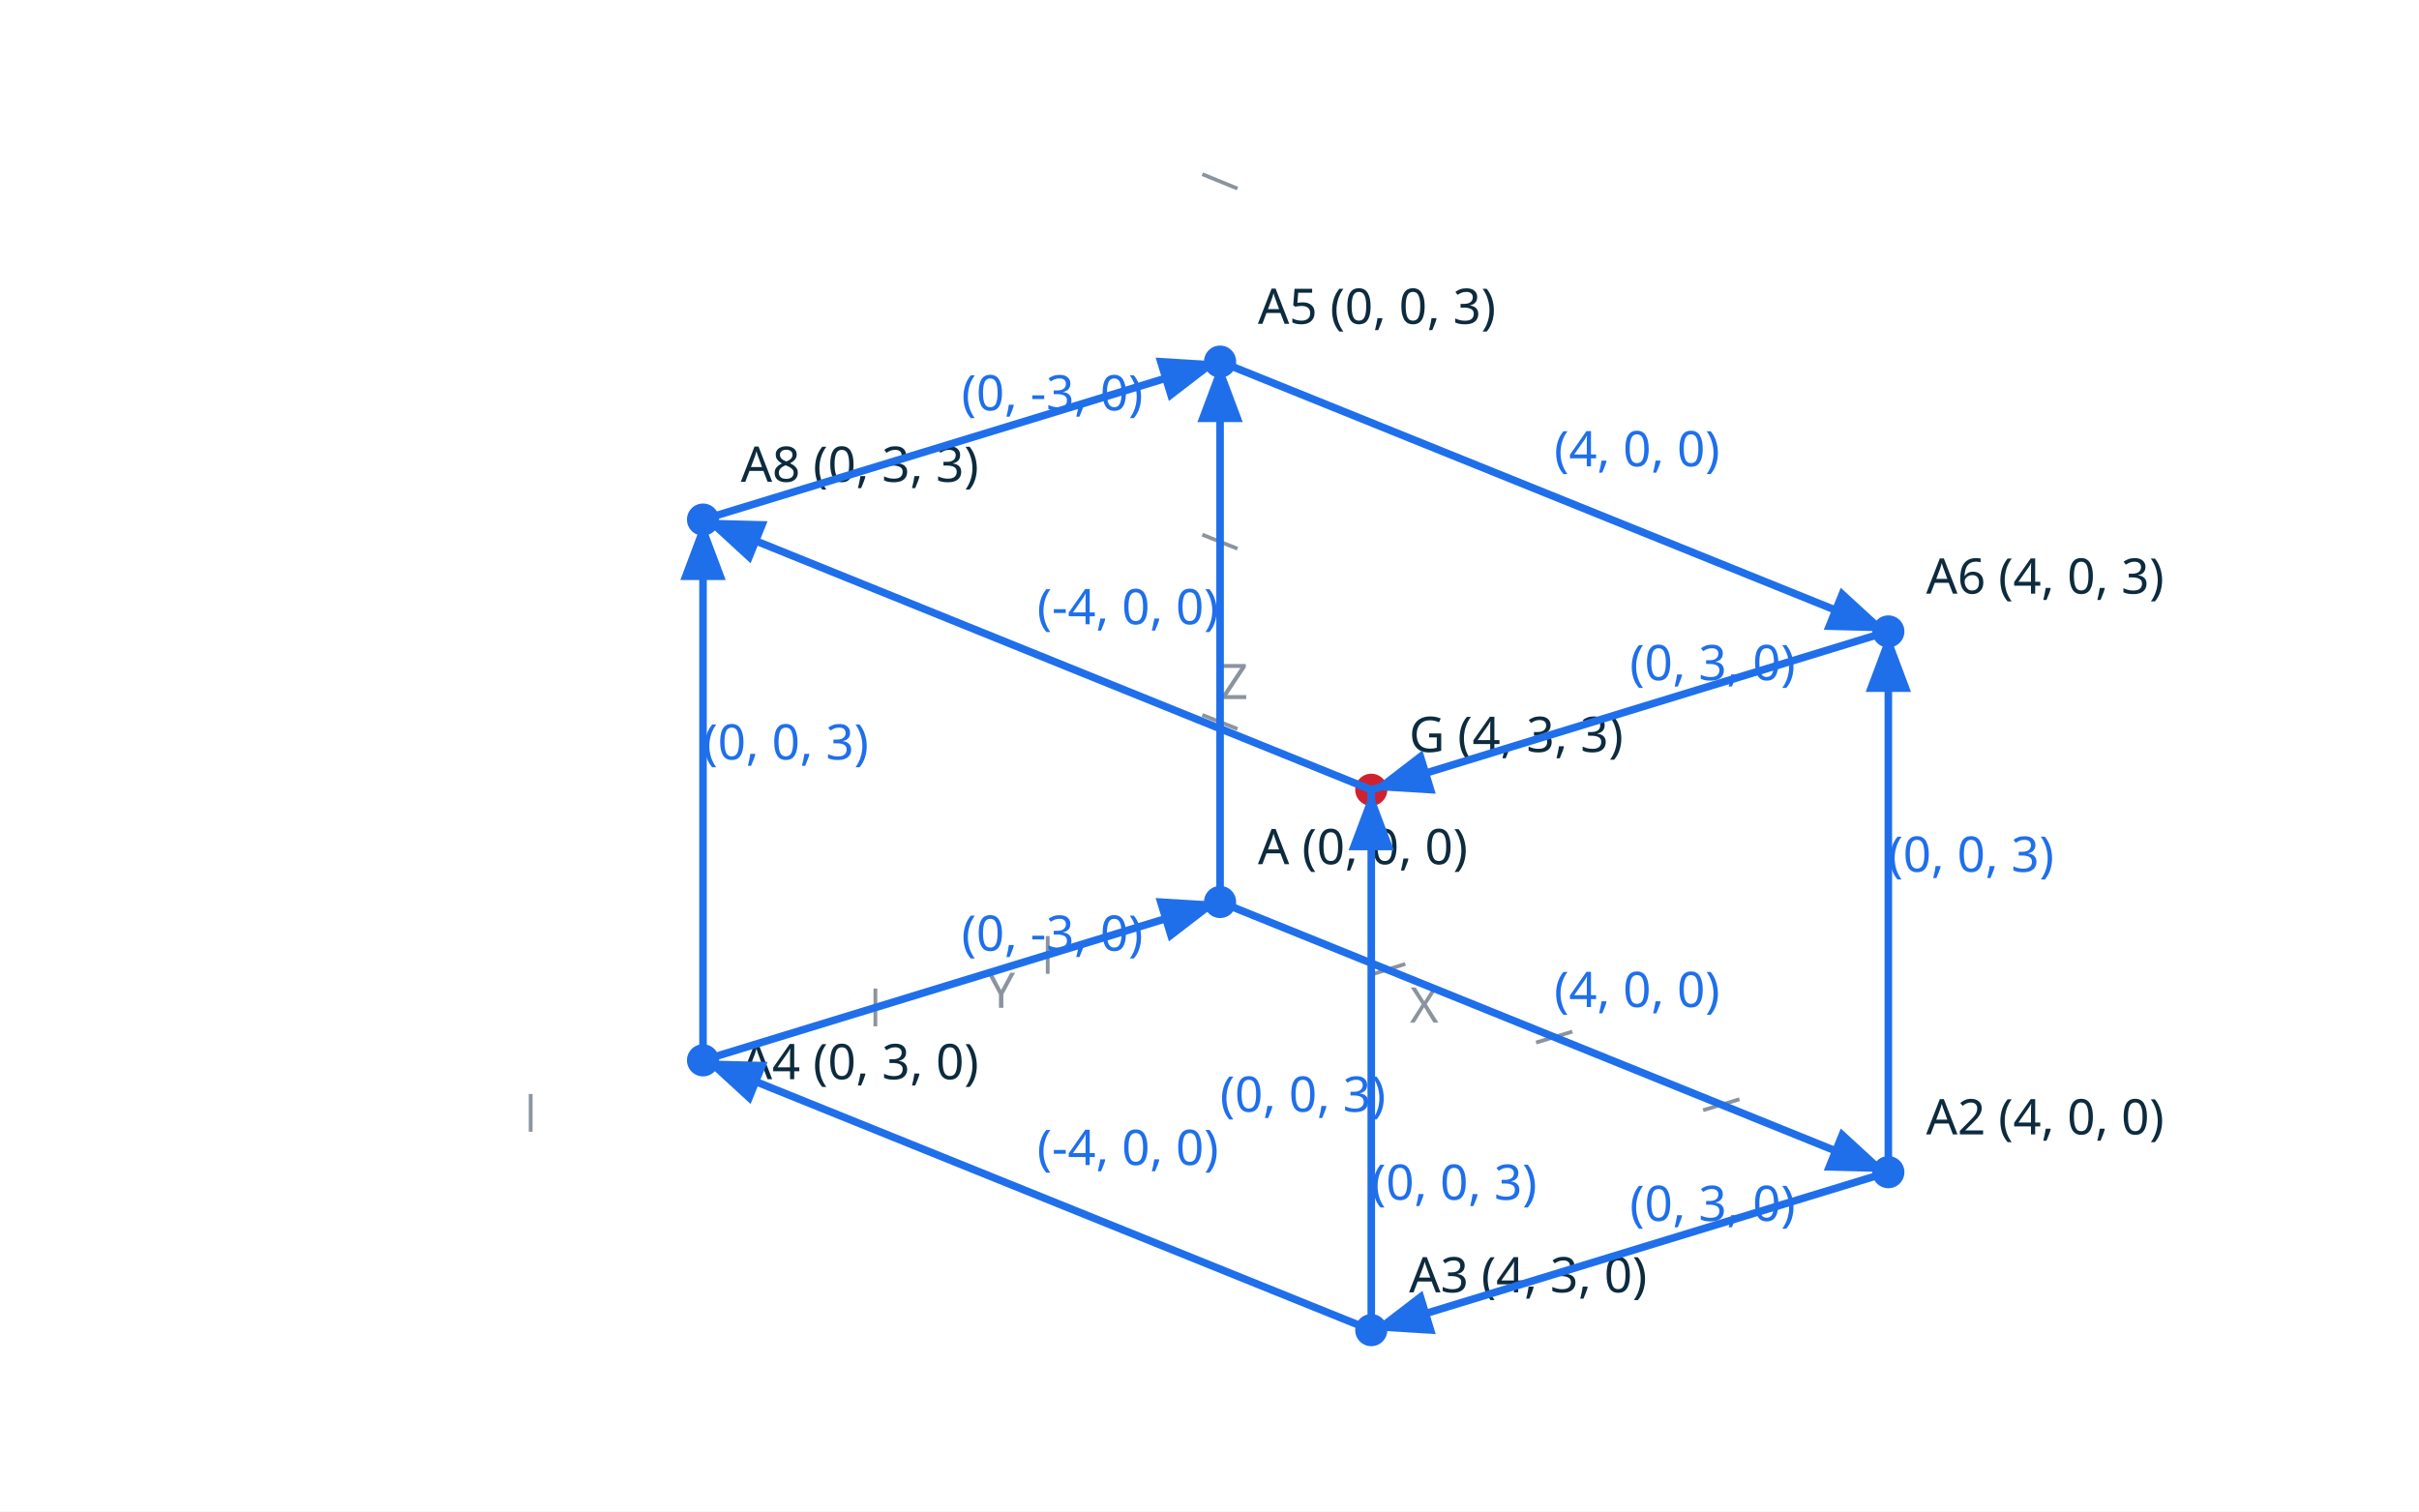
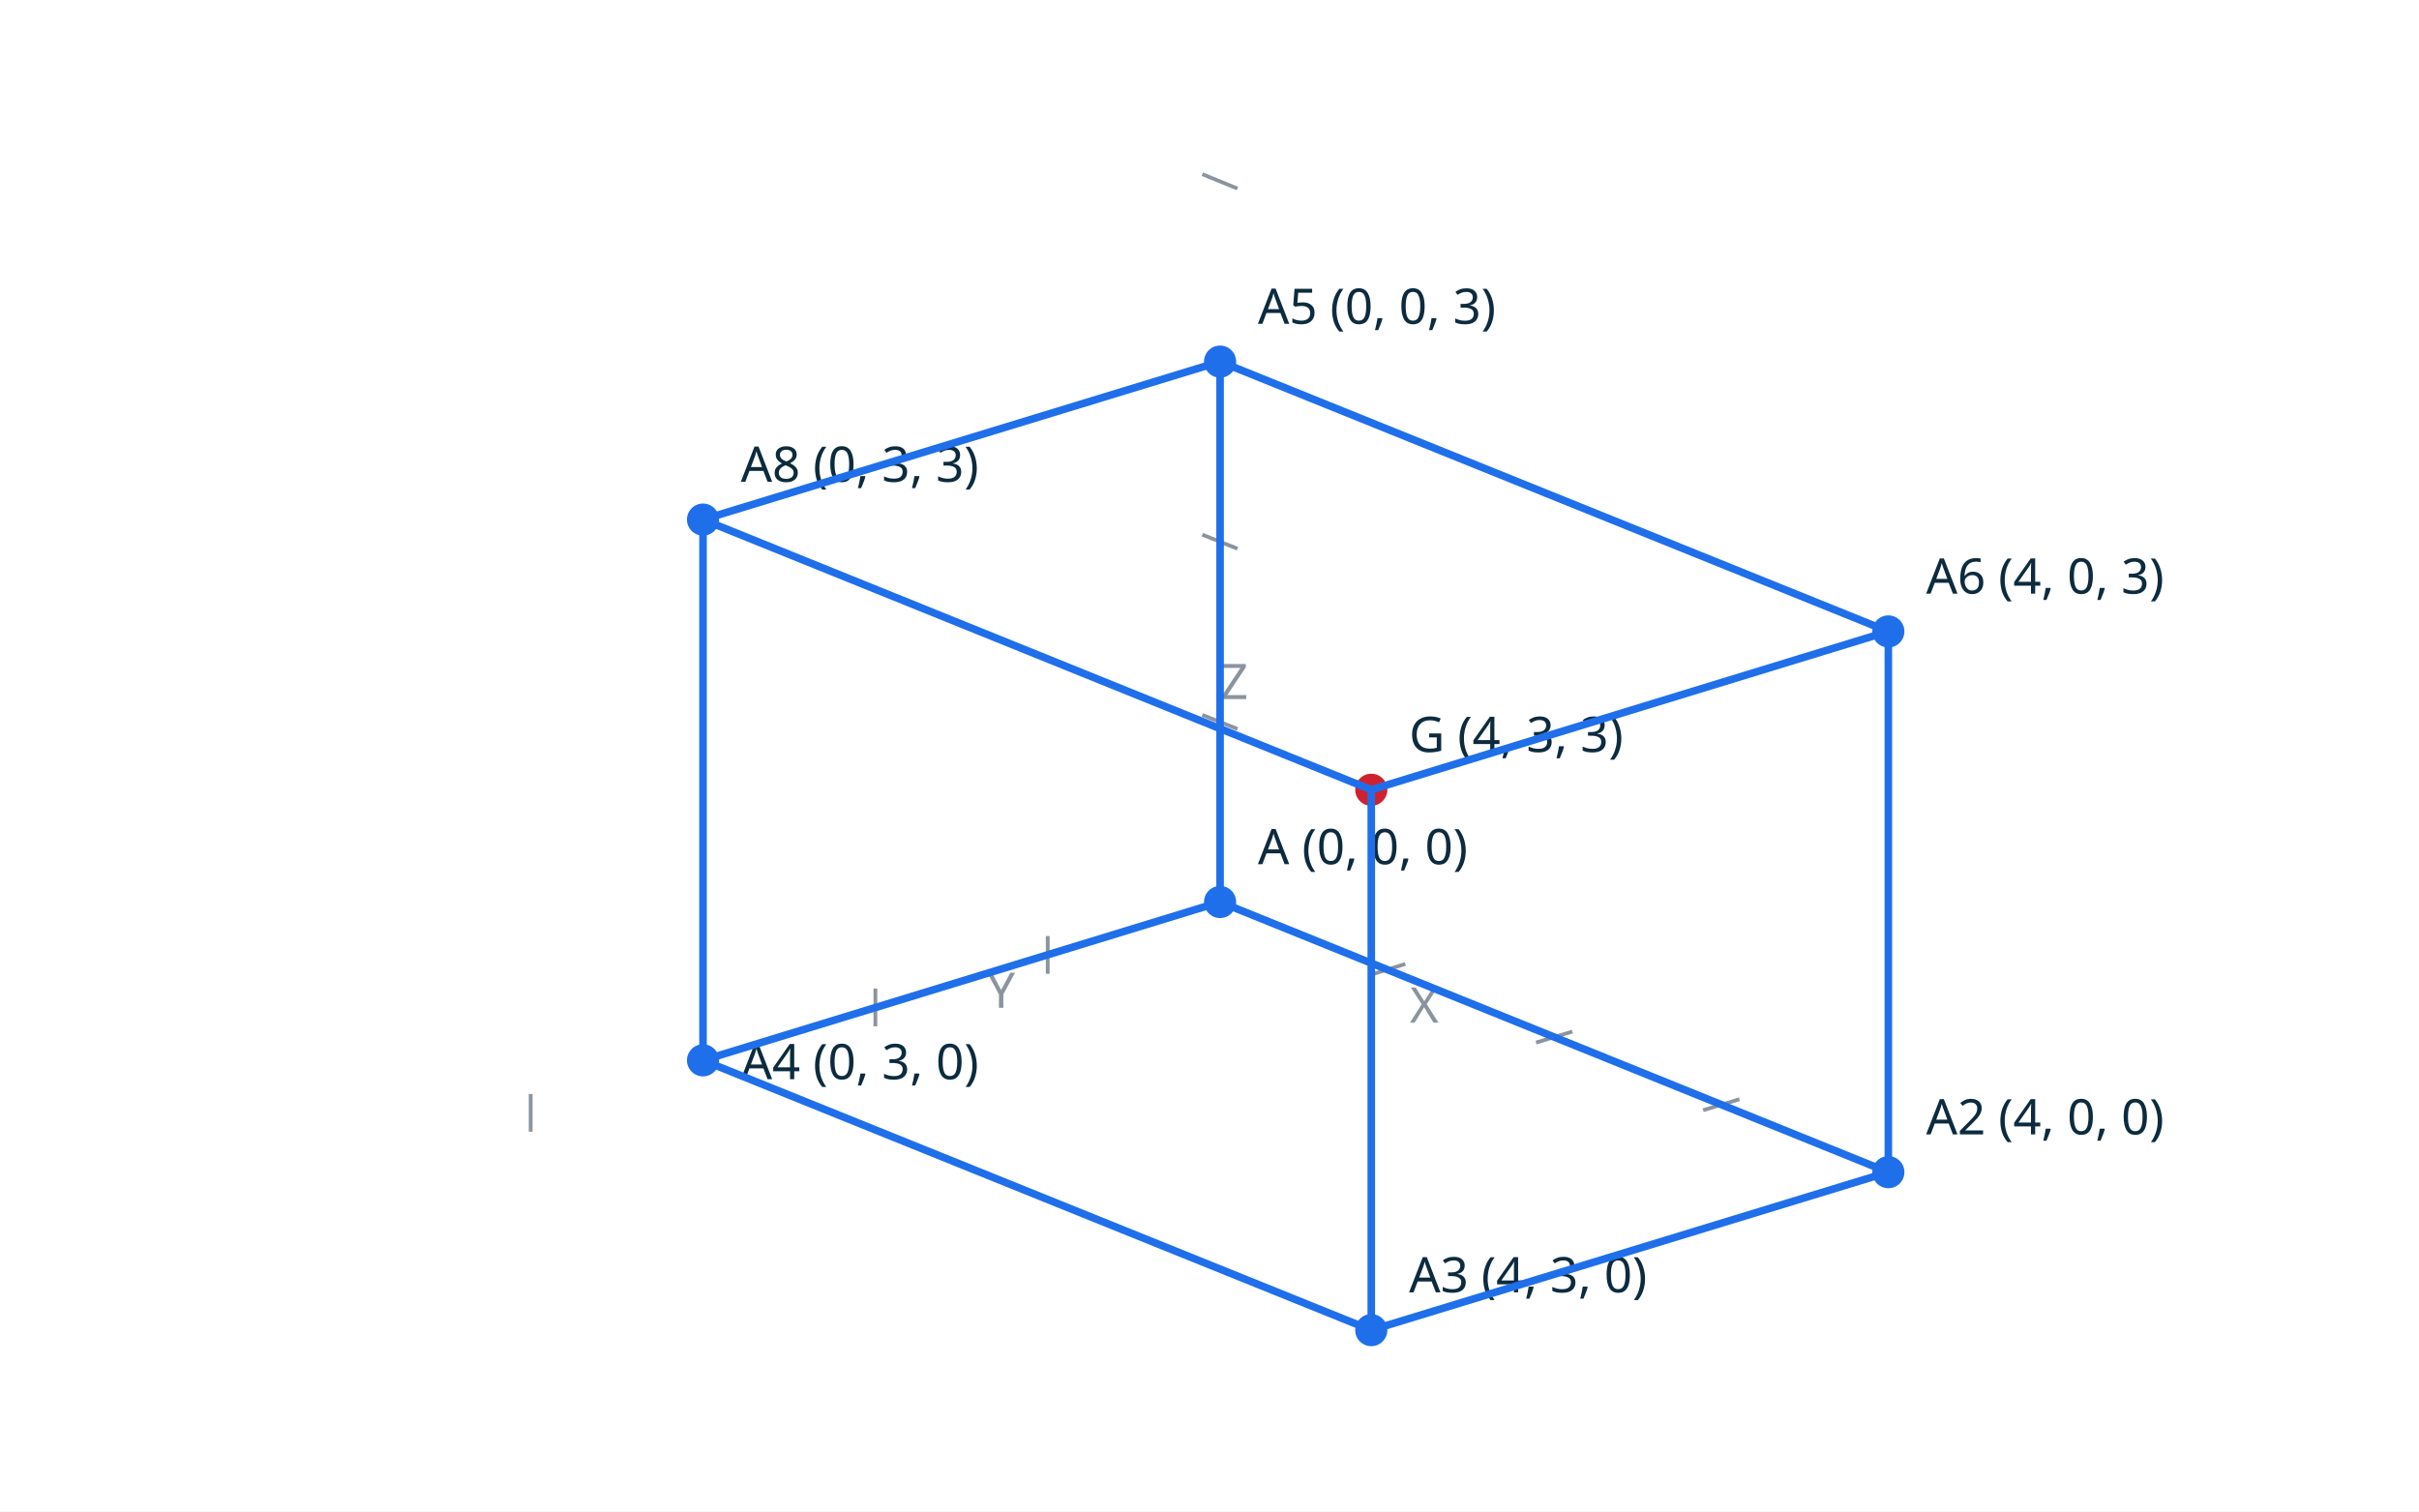
<svg xmlns="http://www.w3.org/2000/svg" viewBox="0 0 640 400" width="640" height="400">
  <rect width="640" height="400" fill="#ffffff" />
  <circle cx="322.8" cy="238.7" r="2.5" fill="#ffffff" stroke="#6e7781" stroke-width="1.0" />
  <circle cx="322.8" cy="238.7" r="2.5" fill="#ffffff" stroke="#6e7781" stroke-width="1.0" />
  <line x1="322.8" y1="238.7" x2="499.6" y2="310.2" stroke="#6e7781" stroke-width="1.0" stroke-dasharray="4 3" />
  <circle cx="499.6" cy="310.2" r="2.5" fill="#ffffff" stroke="#6e7781" stroke-width="1.0" />
  <circle cx="499.6" cy="310.2" r="2.5" fill="#ffffff" stroke="#6e7781" stroke-width="1.0" />
  <line x1="322.8" y1="238.7" x2="499.6" y2="310.2" stroke="#6e7781" stroke-width="1.0" stroke-dasharray="4 3" />
  <line x1="499.6" y1="310.2" x2="362.8" y2="352.0" stroke="#6e7781" stroke-width="1.0" stroke-dasharray="4 3" />
  <circle cx="499.6" cy="310.2" r="2.5" fill="#ffffff" stroke="#6e7781" stroke-width="1.0" />
  <circle cx="362.8" cy="352.0" r="2.5" fill="#ffffff" stroke="#6e7781" stroke-width="1.0" />
  <line x1="322.8" y1="238.7" x2="186.0" y2="280.6" stroke="#6e7781" stroke-width="1.0" stroke-dasharray="4 3" />
  <circle cx="322.8" cy="238.7" r="2.5" fill="#ffffff" stroke="#6e7781" stroke-width="1.0" />
  <circle cx="186.0" cy="280.6" r="2.5" fill="#ffffff" stroke="#6e7781" stroke-width="1.0" />
  <line x1="322.8" y1="238.7" x2="322.8" y2="95.7" stroke="#6e7781" stroke-width="1.0" stroke-dasharray="4 3" />
  <circle cx="322.8" cy="238.7" r="2.5" fill="#ffffff" stroke="#6e7781" stroke-width="1.0" />
  <circle cx="322.8" cy="238.7" r="2.5" fill="#ffffff" stroke="#6e7781" stroke-width="1.0" />
  <line x1="322.8" y1="238.7" x2="499.6" y2="310.2" stroke="#6e7781" stroke-width="1.0" stroke-dasharray="4 3" />
  <line x1="499.6" y1="310.2" x2="499.6" y2="167.1" stroke="#6e7781" stroke-width="1.0" stroke-dasharray="4 3" />
  <circle cx="499.6" cy="310.2" r="2.5" fill="#ffffff" stroke="#6e7781" stroke-width="1.0" />
  <circle cx="499.6" cy="310.2" r="2.5" fill="#ffffff" stroke="#6e7781" stroke-width="1.0" />
  <line x1="322.8" y1="238.7" x2="499.6" y2="310.2" stroke="#6e7781" stroke-width="1.0" stroke-dasharray="4 3" />
  <line x1="499.6" y1="310.2" x2="362.8" y2="352.0" stroke="#6e7781" stroke-width="1.0" stroke-dasharray="4 3" />
  <line x1="362.8" y1="352.0" x2="362.8" y2="209.0" stroke="#6e7781" stroke-width="1.0" stroke-dasharray="4 3" />
  <circle cx="499.6" cy="310.2" r="2.5" fill="#ffffff" stroke="#6e7781" stroke-width="1.0" />
  <circle cx="362.8" cy="352.0" r="2.5" fill="#ffffff" stroke="#6e7781" stroke-width="1.0" />
  <line x1="322.8" y1="238.7" x2="186.0" y2="280.6" stroke="#6e7781" stroke-width="1.0" stroke-dasharray="4 3" />
  <line x1="186.0" y1="280.6" x2="186.0" y2="137.5" stroke="#6e7781" stroke-width="1.0" stroke-dasharray="4 3" />
  <circle cx="322.8" cy="238.7" r="2.5" fill="#ffffff" stroke="#6e7781" stroke-width="1.0" />
  <circle cx="186.0" cy="280.6" r="2.5" fill="#ffffff" stroke="#6e7781" stroke-width="1.0" />
  <line x1="322.8" y1="238.7" x2="367.0" y2="256.6" stroke="#8b949e" stroke-width="1.0" stroke-dasharray="4 3" />
  <text x="373.0" y="270.6" fill="#8b949e" font-family="sans-serif" font-size="13">X</text>
  <line x1="322.8" y1="238.7" x2="277.2" y2="252.7" stroke="#8b949e" stroke-width="1.0" stroke-dasharray="4 3" />
  <text x="261.2" y="266.7" fill="#8b949e" font-family="sans-serif" font-size="13">Y</text>
  <line x1="322.8" y1="238.7" x2="322.8" y2="191.0" stroke="#8b949e" stroke-width="1.0" stroke-dasharray="4 3" />
  <text x="322.8" y="185.0" fill="#8b949e" font-family="sans-serif" font-size="13">Z</text>
  <circle cx="322.8" cy="238.7" r="2.5" fill="#8b949e" />
  <line x1="371.8" y1="255.1" x2="362.2" y2="258.1" stroke="#8b949e" stroke-width="1.0" />
  <line x1="416.0" y1="273.0" x2="406.4" y2="275.9" stroke="#8b949e" stroke-width="1.0" />
  <line x1="460.2" y1="290.9" x2="450.6" y2="293.8" stroke="#8b949e" stroke-width="1.0" />
  <line x1="504.4" y1="308.7" x2="494.8" y2="311.6" stroke="#8b949e" stroke-width="1.0" />
  <line x1="277.2" y1="257.7" x2="277.2" y2="247.7" stroke="#8b949e" stroke-width="1.0" />
  <line x1="231.6" y1="271.6" x2="231.6" y2="261.6" stroke="#8b949e" stroke-width="1.0" />
  <line x1="186.0" y1="285.6" x2="186.0" y2="275.6" stroke="#8b949e" stroke-width="1.0" />
  <line x1="140.4" y1="299.5" x2="140.4" y2="289.5" stroke="#8b949e" stroke-width="1.0" />
  <line x1="318.1" y1="189.2" x2="327.4" y2="192.9" stroke="#8b949e" stroke-width="1.0" />
  <line x1="318.1" y1="141.5" x2="327.4" y2="145.2" stroke="#8b949e" stroke-width="1.0" />
  <line x1="318.1" y1="93.8" x2="327.4" y2="97.6" stroke="#8b949e" stroke-width="1.0" />
  <line x1="318.1" y1="46.1" x2="327.4" y2="49.9" stroke="#8b949e" stroke-width="1.0" />
  <circle cx="322.8" cy="238.7" r="5.0" fill="#1f6feb" stroke="#ffffff" stroke-width="1.5" />
  <text x="332.8" y="228.7" fill="#0d2b3e" font-family="sans-serif" font-size="13">A (0, 0, 0)</text>
  <circle cx="499.6" cy="310.2" r="5.0" fill="#1f6feb" stroke="#ffffff" stroke-width="1.5" />
  <text x="509.6" y="300.2" fill="#0d2b3e" font-family="sans-serif" font-size="13">A2 (4, 0, 0)</text>
  <circle cx="362.8" cy="352.0" r="5.0" fill="#1f6feb" stroke="#ffffff" stroke-width="1.5" />
  <text x="372.8" y="342.0" fill="#0d2b3e" font-family="sans-serif" font-size="13">A3 (4, 3, 0)</text>
  <circle cx="186.0" cy="280.6" r="5.0" fill="#1f6feb" stroke="#ffffff" stroke-width="1.5" />
  <text x="196.0" y="285.6" fill="#0d2b3e" font-family="sans-serif" font-size="13">A4 (0, 3, 0)</text>
  <circle cx="322.8" cy="95.7" r="5.0" fill="#1f6feb" stroke="#ffffff" stroke-width="1.5" />
  <text x="332.8" y="85.7" fill="#0d2b3e" font-family="sans-serif" font-size="13">A5 (0, 0, 3)</text>
  <circle cx="499.6" cy="167.1" r="5.0" fill="#1f6feb" stroke="#ffffff" stroke-width="1.5" />
  <text x="509.6" y="157.1" fill="#0d2b3e" font-family="sans-serif" font-size="13">A6 (4, 0, 3)</text>
  <circle cx="362.8" cy="209.0" r="5.0" fill="#cf222e" stroke="#ffffff" stroke-width="1.5" />
  <text x="372.8" y="199.0" fill="#0d2b3e" font-family="sans-serif" font-size="13">G (4, 3, 3)</text>
  <circle cx="186.0" cy="137.5" r="5.0" fill="#1f6feb" stroke="#ffffff" stroke-width="1.5" />
  <text x="196.0" y="127.5" fill="#0d2b3e" font-family="sans-serif" font-size="13">A8 (0, 3, 3)</text>
  <defs>
    <marker id="arrow" markerWidth="10" markerHeight="10" refX="8" refY="3" orient="auto">
      <path d="M0,0 L8,3 L0,6 z" fill="#1a7f37" />
    </marker>
    <marker id="arrow1" markerWidth="10" markerHeight="10" refX="8" refY="3" orient="auto">
      <path d="M0,0 L8,3 L0,6 z" fill="#1f6feb" />
    </marker>
  </defs>
-   <line x1="322.8" y1="238.7" x2="499.6" y2="310.2" stroke="#1f6feb" stroke-width="2.0" marker-end="url(#arrow1)" />
-   <text x="411.2" y="266.5" fill="#1f6feb" font-family="sans-serif" font-size="13">(4, 0, 0)</text>
-   <line x1="499.6" y1="310.2" x2="362.8" y2="352.0" stroke="#1f6feb" stroke-width="2.0" marker-end="url(#arrow1)" />
-   <text x="431.2" y="323.1" fill="#1f6feb" font-family="sans-serif" font-size="13">(0, 3, 0)</text>
-   <line x1="362.8" y1="352.0" x2="186.0" y2="280.6" stroke="#1f6feb" stroke-width="2.0" marker-end="url(#arrow1)" />
-   <text x="274.4" y="308.3" fill="#1f6feb" font-family="sans-serif" font-size="13">(-4, 0, 0)</text>
-   <line x1="186.0" y1="280.6" x2="322.8" y2="238.7" stroke="#1f6feb" stroke-width="2.0" marker-end="url(#arrow1)" />
-   <text x="254.4" y="251.6" fill="#1f6feb" font-family="sans-serif" font-size="13">(0, -3, 0)</text>
-   <line x1="322.8" y1="95.7" x2="499.6" y2="167.1" stroke="#1f6feb" stroke-width="2.0" marker-end="url(#arrow1)" />
-   <text x="411.2" y="123.4" fill="#1f6feb" font-family="sans-serif" font-size="13">(4, 0, 0)</text>
-   <line x1="499.6" y1="167.1" x2="362.8" y2="209.0" stroke="#1f6feb" stroke-width="2.0" marker-end="url(#arrow1)" />
-   <text x="431.2" y="180.0" fill="#1f6feb" font-family="sans-serif" font-size="13">(0, 3, 0)</text>
-   <line x1="362.8" y1="209.0" x2="186.0" y2="137.5" stroke="#1f6feb" stroke-width="2.0" marker-end="url(#arrow1)" />
-   <text x="274.4" y="165.2" fill="#1f6feb" font-family="sans-serif" font-size="13">(-4, 0, 0)</text>
-   <line x1="186.0" y1="137.5" x2="322.8" y2="95.7" stroke="#1f6feb" stroke-width="2.0" marker-end="url(#arrow1)" />
-   <text x="254.4" y="108.6" fill="#1f6feb" font-family="sans-serif" font-size="13">(0, -3, 0)</text>
-   <line x1="322.8" y1="238.7" x2="322.8" y2="95.7" stroke="#1f6feb" stroke-width="2.0" marker-end="url(#arrow1)" />
-   <text x="322.8" y="294.2" fill="#1f6feb" font-family="sans-serif" font-size="13">(0, 0, 3)</text>
-   <line x1="499.6" y1="310.2" x2="499.6" y2="167.1" stroke="#1f6feb" stroke-width="2.0" marker-end="url(#arrow1)" />
-   <text x="499.6" y="230.7" fill="#1f6feb" font-family="sans-serif" font-size="13">(0, 0, 3)</text>
-   <line x1="362.8" y1="352.0" x2="362.8" y2="209.0" stroke="#1f6feb" stroke-width="2.0" marker-end="url(#arrow1)" />
-   <text x="362.8" y="317.5" fill="#1f6feb" font-family="sans-serif" font-size="13">(0, 0, 3)</text>
-   <line x1="186.0" y1="280.6" x2="186.0" y2="137.5" stroke="#1f6feb" stroke-width="2.0" marker-end="url(#arrow1)" />
-   <text x="186.0" y="201.0" fill="#1f6feb" font-family="sans-serif" font-size="13">(0, 0, 3)</text>
+   <line x1="322.8" y1="238.7" x2="499.6" y2="310.2" stroke="#1f6feb" stroke-width="2.0" />
+   <line x1="499.6" y1="310.2" x2="362.8" y2="352.0" stroke="#1f6feb" stroke-width="2.0" />
+   <line x1="362.8" y1="352.0" x2="186.0" y2="280.6" stroke="#1f6feb" stroke-width="2.0" />
+   <line x1="186.0" y1="280.6" x2="322.8" y2="238.7" stroke="#1f6feb" stroke-width="2.0" />
+   <line x1="322.8" y1="95.7" x2="499.6" y2="167.1" stroke="#1f6feb" stroke-width="2.0" />
+   <line x1="499.6" y1="167.1" x2="362.8" y2="209.0" stroke="#1f6feb" stroke-width="2.0" />
+   <line x1="362.8" y1="209.0" x2="186.0" y2="137.5" stroke="#1f6feb" stroke-width="2.0" />
+   <line x1="186.0" y1="137.5" x2="322.8" y2="95.7" stroke="#1f6feb" stroke-width="2.0" />
+   <line x1="322.8" y1="238.7" x2="322.8" y2="95.7" stroke="#1f6feb" stroke-width="2.0" />
+   <line x1="499.6" y1="310.2" x2="499.6" y2="167.1" stroke="#1f6feb" stroke-width="2.0" />
+   <line x1="362.8" y1="352.0" x2="362.8" y2="209.0" stroke="#1f6feb" stroke-width="2.0" />
+   <line x1="186.0" y1="280.6" x2="186.0" y2="137.5" stroke="#1f6feb" stroke-width="2.0" />
</svg>
